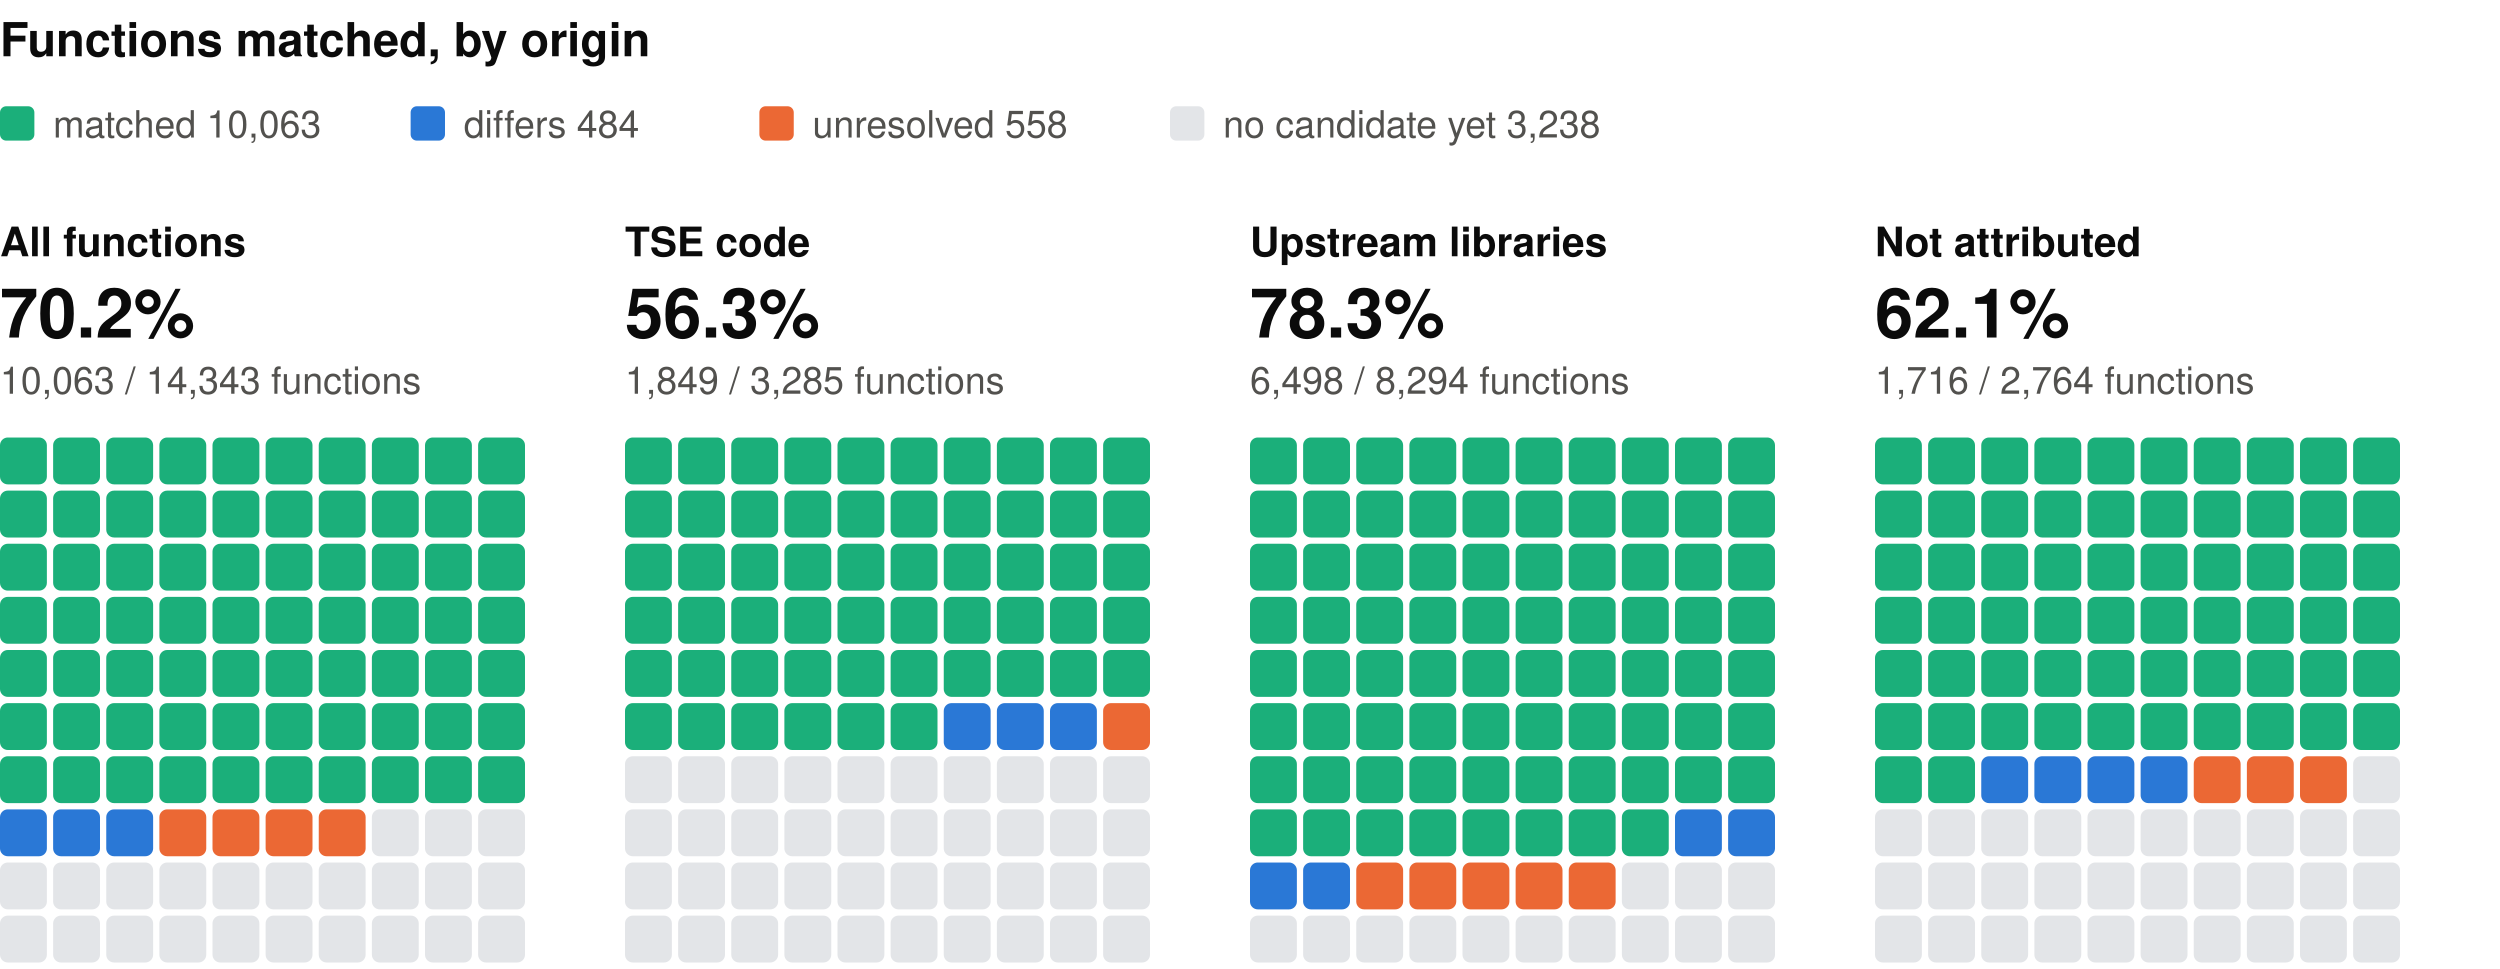
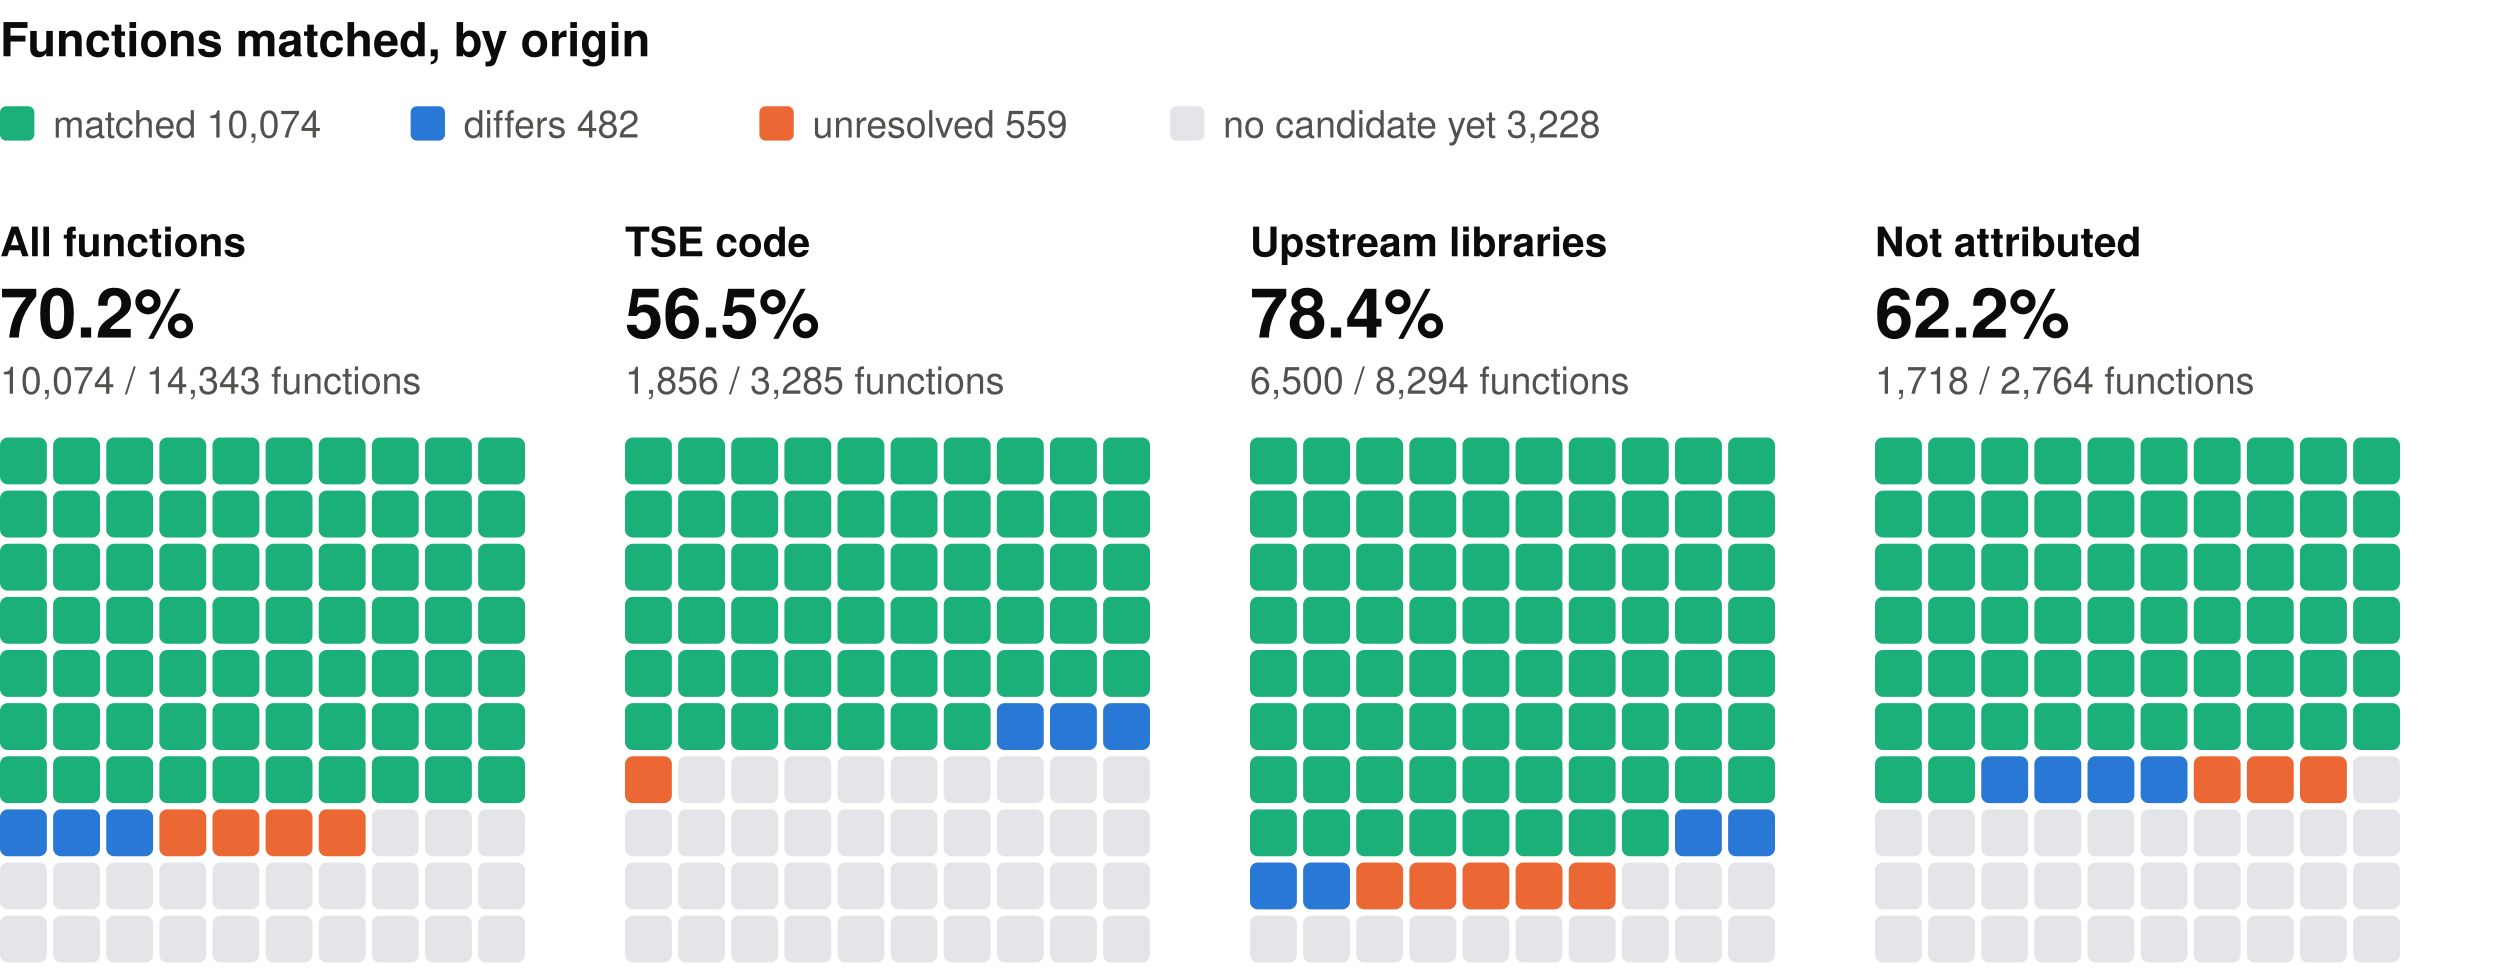
<svg xmlns="http://www.w3.org/2000/svg" width="800" height="310" viewBox="0 0 800 310" role="img" aria-label="Functions matched, by origin: one square per percent, coloured by verdict" font-family="system-ui, -apple-system, 'Segoe UI', Helvetica, Arial, sans-serif">
  <text x="0" y="18" font-size="15" fill="#0b0b0b" font-weight="600">Functions matched, by origin</text>
  <rect x="0" y="34" width="11" height="11" rx="2" fill="#1baf7a" />
-   <text x="17" y="44" font-size="12" fill="#52514e">matched 10,063</text>
+   <text x="17" y="44" font-size="12" fill="#52514e">matched 10,074</text>
  <rect x="131.4" y="34" width="11" height="11" rx="2" fill="#2a78d6" />
-   <text x="148.4" y="44" font-size="12" fill="#52514e">differs 484</text>
+   <text x="148.4" y="44" font-size="12" fill="#52514e">differs 482</text>
  <rect x="243" y="34" width="11" height="11" rx="2" fill="#eb6834" />
-   <text x="260" y="44" font-size="12" fill="#52514e">unresolved 558</text>
+   <text x="260" y="44" font-size="12" fill="#52514e">unresolved 559</text>
  <rect x="374.4" y="34" width="11" height="11" rx="2" fill="#e3e5e8" />
-   <text x="391.4" y="44" font-size="12" fill="#52514e">no candidate yet 3,238</text>
+   <text x="391.4" y="44" font-size="12" fill="#52514e">no candidate yet 3,228</text>
  <text x="0" y="82" font-size="13" fill="#0b0b0b" font-weight="600">All functions</text>
  <text x="0" y="108" font-size="22" fill="#0b0b0b" font-weight="600">70.2%</text>
-   <text x="0" y="126" font-size="12" fill="#52514e">10,063 / 14,343 functions</text>
+   <text x="0" y="126" font-size="12" fill="#52514e">10,074 / 14,343 functions</text>
  <rect x="0" y="140" width="15" height="15" rx="2.5" fill="#1baf7a" />
  <rect x="17" y="140" width="15" height="15" rx="2.5" fill="#1baf7a" />
  <rect x="34" y="140" width="15" height="15" rx="2.5" fill="#1baf7a" />
  <rect x="51" y="140" width="15" height="15" rx="2.5" fill="#1baf7a" />
  <rect x="68" y="140" width="15" height="15" rx="2.5" fill="#1baf7a" />
  <rect x="85" y="140" width="15" height="15" rx="2.5" fill="#1baf7a" />
  <rect x="102" y="140" width="15" height="15" rx="2.5" fill="#1baf7a" />
  <rect x="119" y="140" width="15" height="15" rx="2.5" fill="#1baf7a" />
  <rect x="136" y="140" width="15" height="15" rx="2.5" fill="#1baf7a" />
  <rect x="153" y="140" width="15" height="15" rx="2.5" fill="#1baf7a" />
  <rect x="0" y="157" width="15" height="15" rx="2.5" fill="#1baf7a" />
  <rect x="17" y="157" width="15" height="15" rx="2.5" fill="#1baf7a" />
  <rect x="34" y="157" width="15" height="15" rx="2.5" fill="#1baf7a" />
  <rect x="51" y="157" width="15" height="15" rx="2.5" fill="#1baf7a" />
  <rect x="68" y="157" width="15" height="15" rx="2.5" fill="#1baf7a" />
  <rect x="85" y="157" width="15" height="15" rx="2.5" fill="#1baf7a" />
  <rect x="102" y="157" width="15" height="15" rx="2.5" fill="#1baf7a" />
  <rect x="119" y="157" width="15" height="15" rx="2.5" fill="#1baf7a" />
  <rect x="136" y="157" width="15" height="15" rx="2.5" fill="#1baf7a" />
  <rect x="153" y="157" width="15" height="15" rx="2.5" fill="#1baf7a" />
  <rect x="0" y="174" width="15" height="15" rx="2.5" fill="#1baf7a" />
  <rect x="17" y="174" width="15" height="15" rx="2.5" fill="#1baf7a" />
  <rect x="34" y="174" width="15" height="15" rx="2.5" fill="#1baf7a" />
  <rect x="51" y="174" width="15" height="15" rx="2.5" fill="#1baf7a" />
  <rect x="68" y="174" width="15" height="15" rx="2.5" fill="#1baf7a" />
  <rect x="85" y="174" width="15" height="15" rx="2.5" fill="#1baf7a" />
  <rect x="102" y="174" width="15" height="15" rx="2.5" fill="#1baf7a" />
  <rect x="119" y="174" width="15" height="15" rx="2.5" fill="#1baf7a" />
  <rect x="136" y="174" width="15" height="15" rx="2.5" fill="#1baf7a" />
  <rect x="153" y="174" width="15" height="15" rx="2.5" fill="#1baf7a" />
  <rect x="0" y="191" width="15" height="15" rx="2.5" fill="#1baf7a" />
  <rect x="17" y="191" width="15" height="15" rx="2.5" fill="#1baf7a" />
  <rect x="34" y="191" width="15" height="15" rx="2.5" fill="#1baf7a" />
  <rect x="51" y="191" width="15" height="15" rx="2.5" fill="#1baf7a" />
  <rect x="68" y="191" width="15" height="15" rx="2.5" fill="#1baf7a" />
  <rect x="85" y="191" width="15" height="15" rx="2.5" fill="#1baf7a" />
  <rect x="102" y="191" width="15" height="15" rx="2.5" fill="#1baf7a" />
  <rect x="119" y="191" width="15" height="15" rx="2.5" fill="#1baf7a" />
  <rect x="136" y="191" width="15" height="15" rx="2.5" fill="#1baf7a" />
  <rect x="153" y="191" width="15" height="15" rx="2.5" fill="#1baf7a" />
  <rect x="0" y="208" width="15" height="15" rx="2.5" fill="#1baf7a" />
  <rect x="17" y="208" width="15" height="15" rx="2.5" fill="#1baf7a" />
  <rect x="34" y="208" width="15" height="15" rx="2.5" fill="#1baf7a" />
  <rect x="51" y="208" width="15" height="15" rx="2.5" fill="#1baf7a" />
  <rect x="68" y="208" width="15" height="15" rx="2.5" fill="#1baf7a" />
  <rect x="85" y="208" width="15" height="15" rx="2.5" fill="#1baf7a" />
  <rect x="102" y="208" width="15" height="15" rx="2.5" fill="#1baf7a" />
  <rect x="119" y="208" width="15" height="15" rx="2.5" fill="#1baf7a" />
  <rect x="136" y="208" width="15" height="15" rx="2.5" fill="#1baf7a" />
  <rect x="153" y="208" width="15" height="15" rx="2.5" fill="#1baf7a" />
  <rect x="0" y="225" width="15" height="15" rx="2.5" fill="#1baf7a" />
  <rect x="17" y="225" width="15" height="15" rx="2.5" fill="#1baf7a" />
  <rect x="34" y="225" width="15" height="15" rx="2.5" fill="#1baf7a" />
  <rect x="51" y="225" width="15" height="15" rx="2.5" fill="#1baf7a" />
  <rect x="68" y="225" width="15" height="15" rx="2.5" fill="#1baf7a" />
  <rect x="85" y="225" width="15" height="15" rx="2.5" fill="#1baf7a" />
  <rect x="102" y="225" width="15" height="15" rx="2.5" fill="#1baf7a" />
  <rect x="119" y="225" width="15" height="15" rx="2.5" fill="#1baf7a" />
  <rect x="136" y="225" width="15" height="15" rx="2.5" fill="#1baf7a" />
  <rect x="153" y="225" width="15" height="15" rx="2.5" fill="#1baf7a" />
  <rect x="0" y="242" width="15" height="15" rx="2.5" fill="#1baf7a" />
  <rect x="17" y="242" width="15" height="15" rx="2.5" fill="#1baf7a" />
  <rect x="34" y="242" width="15" height="15" rx="2.5" fill="#1baf7a" />
  <rect x="51" y="242" width="15" height="15" rx="2.5" fill="#1baf7a" />
  <rect x="68" y="242" width="15" height="15" rx="2.5" fill="#1baf7a" />
  <rect x="85" y="242" width="15" height="15" rx="2.5" fill="#1baf7a" />
  <rect x="102" y="242" width="15" height="15" rx="2.5" fill="#1baf7a" />
  <rect x="119" y="242" width="15" height="15" rx="2.5" fill="#1baf7a" />
  <rect x="136" y="242" width="15" height="15" rx="2.5" fill="#1baf7a" />
  <rect x="153" y="242" width="15" height="15" rx="2.5" fill="#1baf7a" />
  <rect x="0" y="259" width="15" height="15" rx="2.5" fill="#2a78d6" />
  <rect x="17" y="259" width="15" height="15" rx="2.5" fill="#2a78d6" />
  <rect x="34" y="259" width="15" height="15" rx="2.5" fill="#2a78d6" />
  <rect x="51" y="259" width="15" height="15" rx="2.5" fill="#eb6834" />
  <rect x="68" y="259" width="15" height="15" rx="2.5" fill="#eb6834" />
  <rect x="85" y="259" width="15" height="15" rx="2.5" fill="#eb6834" />
  <rect x="102" y="259" width="15" height="15" rx="2.5" fill="#eb6834" />
  <rect x="119" y="259" width="15" height="15" rx="2.5" fill="#e3e5e8" />
  <rect x="136" y="259" width="15" height="15" rx="2.5" fill="#e3e5e8" />
  <rect x="153" y="259" width="15" height="15" rx="2.5" fill="#e3e5e8" />
  <rect x="0" y="276" width="15" height="15" rx="2.5" fill="#e3e5e8" />
  <rect x="17" y="276" width="15" height="15" rx="2.5" fill="#e3e5e8" />
  <rect x="34" y="276" width="15" height="15" rx="2.5" fill="#e3e5e8" />
  <rect x="51" y="276" width="15" height="15" rx="2.5" fill="#e3e5e8" />
  <rect x="68" y="276" width="15" height="15" rx="2.5" fill="#e3e5e8" />
  <rect x="85" y="276" width="15" height="15" rx="2.5" fill="#e3e5e8" />
  <rect x="102" y="276" width="15" height="15" rx="2.5" fill="#e3e5e8" />
  <rect x="119" y="276" width="15" height="15" rx="2.5" fill="#e3e5e8" />
  <rect x="136" y="276" width="15" height="15" rx="2.5" fill="#e3e5e8" />
  <rect x="153" y="276" width="15" height="15" rx="2.5" fill="#e3e5e8" />
  <rect x="0" y="293" width="15" height="15" rx="2.5" fill="#e3e5e8" />
  <rect x="17" y="293" width="15" height="15" rx="2.5" fill="#e3e5e8" />
  <rect x="34" y="293" width="15" height="15" rx="2.5" fill="#e3e5e8" />
  <rect x="51" y="293" width="15" height="15" rx="2.5" fill="#e3e5e8" />
  <rect x="68" y="293" width="15" height="15" rx="2.5" fill="#e3e5e8" />
  <rect x="85" y="293" width="15" height="15" rx="2.5" fill="#e3e5e8" />
  <rect x="102" y="293" width="15" height="15" rx="2.5" fill="#e3e5e8" />
  <rect x="119" y="293" width="15" height="15" rx="2.5" fill="#e3e5e8" />
  <rect x="136" y="293" width="15" height="15" rx="2.5" fill="#e3e5e8" />
  <rect x="153" y="293" width="15" height="15" rx="2.5" fill="#e3e5e8" />
  <text x="200" y="82" font-size="13" fill="#0b0b0b" font-weight="600">TSE code</text>
-   <text x="200" y="108" font-size="22" fill="#0b0b0b" font-weight="600">56.3%</text>
-   <text x="200" y="126" font-size="12" fill="#52514e">1,849 / 3,285 functions</text>
+   <text x="200" y="108" font-size="22" fill="#0b0b0b" font-weight="600">56.5%</text>
+   <text x="200" y="126" font-size="12" fill="#52514e">1,856 / 3,285 functions</text>
  <rect x="200" y="140" width="15" height="15" rx="2.5" fill="#1baf7a" />
  <rect x="217" y="140" width="15" height="15" rx="2.5" fill="#1baf7a" />
  <rect x="234" y="140" width="15" height="15" rx="2.5" fill="#1baf7a" />
  <rect x="251" y="140" width="15" height="15" rx="2.5" fill="#1baf7a" />
  <rect x="268" y="140" width="15" height="15" rx="2.5" fill="#1baf7a" />
  <rect x="285" y="140" width="15" height="15" rx="2.5" fill="#1baf7a" />
  <rect x="302" y="140" width="15" height="15" rx="2.5" fill="#1baf7a" />
  <rect x="319" y="140" width="15" height="15" rx="2.5" fill="#1baf7a" />
  <rect x="336" y="140" width="15" height="15" rx="2.5" fill="#1baf7a" />
  <rect x="353" y="140" width="15" height="15" rx="2.5" fill="#1baf7a" />
  <rect x="200" y="157" width="15" height="15" rx="2.5" fill="#1baf7a" />
  <rect x="217" y="157" width="15" height="15" rx="2.5" fill="#1baf7a" />
  <rect x="234" y="157" width="15" height="15" rx="2.5" fill="#1baf7a" />
  <rect x="251" y="157" width="15" height="15" rx="2.5" fill="#1baf7a" />
  <rect x="268" y="157" width="15" height="15" rx="2.5" fill="#1baf7a" />
  <rect x="285" y="157" width="15" height="15" rx="2.5" fill="#1baf7a" />
  <rect x="302" y="157" width="15" height="15" rx="2.5" fill="#1baf7a" />
  <rect x="319" y="157" width="15" height="15" rx="2.5" fill="#1baf7a" />
  <rect x="336" y="157" width="15" height="15" rx="2.5" fill="#1baf7a" />
  <rect x="353" y="157" width="15" height="15" rx="2.5" fill="#1baf7a" />
  <rect x="200" y="174" width="15" height="15" rx="2.5" fill="#1baf7a" />
  <rect x="217" y="174" width="15" height="15" rx="2.5" fill="#1baf7a" />
  <rect x="234" y="174" width="15" height="15" rx="2.5" fill="#1baf7a" />
  <rect x="251" y="174" width="15" height="15" rx="2.5" fill="#1baf7a" />
  <rect x="268" y="174" width="15" height="15" rx="2.5" fill="#1baf7a" />
  <rect x="285" y="174" width="15" height="15" rx="2.5" fill="#1baf7a" />
  <rect x="302" y="174" width="15" height="15" rx="2.5" fill="#1baf7a" />
  <rect x="319" y="174" width="15" height="15" rx="2.5" fill="#1baf7a" />
  <rect x="336" y="174" width="15" height="15" rx="2.5" fill="#1baf7a" />
  <rect x="353" y="174" width="15" height="15" rx="2.5" fill="#1baf7a" />
  <rect x="200" y="191" width="15" height="15" rx="2.5" fill="#1baf7a" />
  <rect x="217" y="191" width="15" height="15" rx="2.5" fill="#1baf7a" />
  <rect x="234" y="191" width="15" height="15" rx="2.5" fill="#1baf7a" />
  <rect x="251" y="191" width="15" height="15" rx="2.5" fill="#1baf7a" />
  <rect x="268" y="191" width="15" height="15" rx="2.5" fill="#1baf7a" />
  <rect x="285" y="191" width="15" height="15" rx="2.5" fill="#1baf7a" />
  <rect x="302" y="191" width="15" height="15" rx="2.5" fill="#1baf7a" />
  <rect x="319" y="191" width="15" height="15" rx="2.5" fill="#1baf7a" />
  <rect x="336" y="191" width="15" height="15" rx="2.5" fill="#1baf7a" />
  <rect x="353" y="191" width="15" height="15" rx="2.5" fill="#1baf7a" />
  <rect x="200" y="208" width="15" height="15" rx="2.5" fill="#1baf7a" />
  <rect x="217" y="208" width="15" height="15" rx="2.5" fill="#1baf7a" />
  <rect x="234" y="208" width="15" height="15" rx="2.5" fill="#1baf7a" />
  <rect x="251" y="208" width="15" height="15" rx="2.5" fill="#1baf7a" />
  <rect x="268" y="208" width="15" height="15" rx="2.5" fill="#1baf7a" />
  <rect x="285" y="208" width="15" height="15" rx="2.5" fill="#1baf7a" />
  <rect x="302" y="208" width="15" height="15" rx="2.5" fill="#1baf7a" />
  <rect x="319" y="208" width="15" height="15" rx="2.5" fill="#1baf7a" />
  <rect x="336" y="208" width="15" height="15" rx="2.5" fill="#1baf7a" />
  <rect x="353" y="208" width="15" height="15" rx="2.5" fill="#1baf7a" />
  <rect x="200" y="225" width="15" height="15" rx="2.5" fill="#1baf7a" />
  <rect x="217" y="225" width="15" height="15" rx="2.5" fill="#1baf7a" />
  <rect x="234" y="225" width="15" height="15" rx="2.5" fill="#1baf7a" />
  <rect x="251" y="225" width="15" height="15" rx="2.5" fill="#1baf7a" />
  <rect x="268" y="225" width="15" height="15" rx="2.5" fill="#1baf7a" />
  <rect x="285" y="225" width="15" height="15" rx="2.5" fill="#1baf7a" />
-   <rect x="302" y="225" width="15" height="15" rx="2.5" fill="#2a78d6" />
+   <rect x="302" y="225" width="15" height="15" rx="2.5" fill="#1baf7a" />
  <rect x="319" y="225" width="15" height="15" rx="2.5" fill="#2a78d6" />
  <rect x="336" y="225" width="15" height="15" rx="2.5" fill="#2a78d6" />
-   <rect x="353" y="225" width="15" height="15" rx="2.5" fill="#eb6834" />
-   <rect x="200" y="242" width="15" height="15" rx="2.5" fill="#e3e5e8" />
+   <rect x="353" y="225" width="15" height="15" rx="2.5" fill="#2a78d6" />
+   <rect x="200" y="242" width="15" height="15" rx="2.5" fill="#eb6834" />
  <rect x="217" y="242" width="15" height="15" rx="2.5" fill="#e3e5e8" />
  <rect x="234" y="242" width="15" height="15" rx="2.5" fill="#e3e5e8" />
  <rect x="251" y="242" width="15" height="15" rx="2.5" fill="#e3e5e8" />
  <rect x="268" y="242" width="15" height="15" rx="2.5" fill="#e3e5e8" />
  <rect x="285" y="242" width="15" height="15" rx="2.5" fill="#e3e5e8" />
  <rect x="302" y="242" width="15" height="15" rx="2.5" fill="#e3e5e8" />
  <rect x="319" y="242" width="15" height="15" rx="2.5" fill="#e3e5e8" />
  <rect x="336" y="242" width="15" height="15" rx="2.5" fill="#e3e5e8" />
  <rect x="353" y="242" width="15" height="15" rx="2.5" fill="#e3e5e8" />
  <rect x="200" y="259" width="15" height="15" rx="2.5" fill="#e3e5e8" />
  <rect x="217" y="259" width="15" height="15" rx="2.5" fill="#e3e5e8" />
  <rect x="234" y="259" width="15" height="15" rx="2.5" fill="#e3e5e8" />
  <rect x="251" y="259" width="15" height="15" rx="2.5" fill="#e3e5e8" />
  <rect x="268" y="259" width="15" height="15" rx="2.5" fill="#e3e5e8" />
  <rect x="285" y="259" width="15" height="15" rx="2.5" fill="#e3e5e8" />
  <rect x="302" y="259" width="15" height="15" rx="2.5" fill="#e3e5e8" />
  <rect x="319" y="259" width="15" height="15" rx="2.5" fill="#e3e5e8" />
  <rect x="336" y="259" width="15" height="15" rx="2.5" fill="#e3e5e8" />
  <rect x="353" y="259" width="15" height="15" rx="2.5" fill="#e3e5e8" />
  <rect x="200" y="276" width="15" height="15" rx="2.5" fill="#e3e5e8" />
  <rect x="217" y="276" width="15" height="15" rx="2.5" fill="#e3e5e8" />
  <rect x="234" y="276" width="15" height="15" rx="2.5" fill="#e3e5e8" />
  <rect x="251" y="276" width="15" height="15" rx="2.5" fill="#e3e5e8" />
  <rect x="268" y="276" width="15" height="15" rx="2.5" fill="#e3e5e8" />
  <rect x="285" y="276" width="15" height="15" rx="2.5" fill="#e3e5e8" />
  <rect x="302" y="276" width="15" height="15" rx="2.5" fill="#e3e5e8" />
  <rect x="319" y="276" width="15" height="15" rx="2.5" fill="#e3e5e8" />
  <rect x="336" y="276" width="15" height="15" rx="2.5" fill="#e3e5e8" />
  <rect x="353" y="276" width="15" height="15" rx="2.5" fill="#e3e5e8" />
  <rect x="200" y="293" width="15" height="15" rx="2.5" fill="#e3e5e8" />
  <rect x="217" y="293" width="15" height="15" rx="2.5" fill="#e3e5e8" />
  <rect x="234" y="293" width="15" height="15" rx="2.5" fill="#e3e5e8" />
  <rect x="251" y="293" width="15" height="15" rx="2.5" fill="#e3e5e8" />
  <rect x="268" y="293" width="15" height="15" rx="2.5" fill="#e3e5e8" />
  <rect x="285" y="293" width="15" height="15" rx="2.5" fill="#e3e5e8" />
  <rect x="302" y="293" width="15" height="15" rx="2.5" fill="#e3e5e8" />
  <rect x="319" y="293" width="15" height="15" rx="2.5" fill="#e3e5e8" />
  <rect x="336" y="293" width="15" height="15" rx="2.5" fill="#e3e5e8" />
  <rect x="353" y="293" width="15" height="15" rx="2.5" fill="#e3e5e8" />
  <text x="400" y="82" font-size="13" fill="#0b0b0b" font-weight="600">Upstream libraries</text>
-   <text x="400" y="108" font-size="22" fill="#0b0b0b" font-weight="600">78.3%</text>
-   <text x="400" y="126" font-size="12" fill="#52514e">6,498 / 8,294 functions</text>
+   <text x="400" y="108" font-size="22" fill="#0b0b0b" font-weight="600">78.4%</text>
+   <text x="400" y="126" font-size="12" fill="#52514e">6,500 / 8,294 functions</text>
  <rect x="400" y="140" width="15" height="15" rx="2.5" fill="#1baf7a" />
  <rect x="417" y="140" width="15" height="15" rx="2.5" fill="#1baf7a" />
  <rect x="434" y="140" width="15" height="15" rx="2.5" fill="#1baf7a" />
  <rect x="451" y="140" width="15" height="15" rx="2.5" fill="#1baf7a" />
  <rect x="468" y="140" width="15" height="15" rx="2.5" fill="#1baf7a" />
  <rect x="485" y="140" width="15" height="15" rx="2.5" fill="#1baf7a" />
  <rect x="502" y="140" width="15" height="15" rx="2.5" fill="#1baf7a" />
  <rect x="519" y="140" width="15" height="15" rx="2.5" fill="#1baf7a" />
  <rect x="536" y="140" width="15" height="15" rx="2.5" fill="#1baf7a" />
  <rect x="553" y="140" width="15" height="15" rx="2.5" fill="#1baf7a" />
  <rect x="400" y="157" width="15" height="15" rx="2.5" fill="#1baf7a" />
  <rect x="417" y="157" width="15" height="15" rx="2.5" fill="#1baf7a" />
  <rect x="434" y="157" width="15" height="15" rx="2.5" fill="#1baf7a" />
  <rect x="451" y="157" width="15" height="15" rx="2.5" fill="#1baf7a" />
  <rect x="468" y="157" width="15" height="15" rx="2.5" fill="#1baf7a" />
  <rect x="485" y="157" width="15" height="15" rx="2.5" fill="#1baf7a" />
  <rect x="502" y="157" width="15" height="15" rx="2.5" fill="#1baf7a" />
  <rect x="519" y="157" width="15" height="15" rx="2.5" fill="#1baf7a" />
  <rect x="536" y="157" width="15" height="15" rx="2.5" fill="#1baf7a" />
  <rect x="553" y="157" width="15" height="15" rx="2.5" fill="#1baf7a" />
  <rect x="400" y="174" width="15" height="15" rx="2.5" fill="#1baf7a" />
  <rect x="417" y="174" width="15" height="15" rx="2.5" fill="#1baf7a" />
  <rect x="434" y="174" width="15" height="15" rx="2.5" fill="#1baf7a" />
  <rect x="451" y="174" width="15" height="15" rx="2.5" fill="#1baf7a" />
  <rect x="468" y="174" width="15" height="15" rx="2.5" fill="#1baf7a" />
  <rect x="485" y="174" width="15" height="15" rx="2.5" fill="#1baf7a" />
  <rect x="502" y="174" width="15" height="15" rx="2.5" fill="#1baf7a" />
  <rect x="519" y="174" width="15" height="15" rx="2.5" fill="#1baf7a" />
  <rect x="536" y="174" width="15" height="15" rx="2.5" fill="#1baf7a" />
  <rect x="553" y="174" width="15" height="15" rx="2.5" fill="#1baf7a" />
  <rect x="400" y="191" width="15" height="15" rx="2.5" fill="#1baf7a" />
  <rect x="417" y="191" width="15" height="15" rx="2.5" fill="#1baf7a" />
  <rect x="434" y="191" width="15" height="15" rx="2.5" fill="#1baf7a" />
  <rect x="451" y="191" width="15" height="15" rx="2.5" fill="#1baf7a" />
  <rect x="468" y="191" width="15" height="15" rx="2.5" fill="#1baf7a" />
  <rect x="485" y="191" width="15" height="15" rx="2.5" fill="#1baf7a" />
  <rect x="502" y="191" width="15" height="15" rx="2.5" fill="#1baf7a" />
  <rect x="519" y="191" width="15" height="15" rx="2.5" fill="#1baf7a" />
  <rect x="536" y="191" width="15" height="15" rx="2.5" fill="#1baf7a" />
  <rect x="553" y="191" width="15" height="15" rx="2.5" fill="#1baf7a" />
  <rect x="400" y="208" width="15" height="15" rx="2.5" fill="#1baf7a" />
  <rect x="417" y="208" width="15" height="15" rx="2.5" fill="#1baf7a" />
  <rect x="434" y="208" width="15" height="15" rx="2.5" fill="#1baf7a" />
  <rect x="451" y="208" width="15" height="15" rx="2.5" fill="#1baf7a" />
  <rect x="468" y="208" width="15" height="15" rx="2.5" fill="#1baf7a" />
  <rect x="485" y="208" width="15" height="15" rx="2.5" fill="#1baf7a" />
  <rect x="502" y="208" width="15" height="15" rx="2.5" fill="#1baf7a" />
  <rect x="519" y="208" width="15" height="15" rx="2.5" fill="#1baf7a" />
  <rect x="536" y="208" width="15" height="15" rx="2.5" fill="#1baf7a" />
  <rect x="553" y="208" width="15" height="15" rx="2.5" fill="#1baf7a" />
  <rect x="400" y="225" width="15" height="15" rx="2.5" fill="#1baf7a" />
  <rect x="417" y="225" width="15" height="15" rx="2.5" fill="#1baf7a" />
  <rect x="434" y="225" width="15" height="15" rx="2.5" fill="#1baf7a" />
  <rect x="451" y="225" width="15" height="15" rx="2.5" fill="#1baf7a" />
  <rect x="468" y="225" width="15" height="15" rx="2.5" fill="#1baf7a" />
  <rect x="485" y="225" width="15" height="15" rx="2.5" fill="#1baf7a" />
  <rect x="502" y="225" width="15" height="15" rx="2.5" fill="#1baf7a" />
  <rect x="519" y="225" width="15" height="15" rx="2.5" fill="#1baf7a" />
  <rect x="536" y="225" width="15" height="15" rx="2.5" fill="#1baf7a" />
  <rect x="553" y="225" width="15" height="15" rx="2.5" fill="#1baf7a" />
  <rect x="400" y="242" width="15" height="15" rx="2.5" fill="#1baf7a" />
  <rect x="417" y="242" width="15" height="15" rx="2.5" fill="#1baf7a" />
  <rect x="434" y="242" width="15" height="15" rx="2.5" fill="#1baf7a" />
  <rect x="451" y="242" width="15" height="15" rx="2.5" fill="#1baf7a" />
  <rect x="468" y="242" width="15" height="15" rx="2.5" fill="#1baf7a" />
  <rect x="485" y="242" width="15" height="15" rx="2.5" fill="#1baf7a" />
  <rect x="502" y="242" width="15" height="15" rx="2.5" fill="#1baf7a" />
  <rect x="519" y="242" width="15" height="15" rx="2.5" fill="#1baf7a" />
  <rect x="536" y="242" width="15" height="15" rx="2.5" fill="#1baf7a" />
  <rect x="553" y="242" width="15" height="15" rx="2.5" fill="#1baf7a" />
  <rect x="400" y="259" width="15" height="15" rx="2.5" fill="#1baf7a" />
  <rect x="417" y="259" width="15" height="15" rx="2.5" fill="#1baf7a" />
  <rect x="434" y="259" width="15" height="15" rx="2.5" fill="#1baf7a" />
  <rect x="451" y="259" width="15" height="15" rx="2.5" fill="#1baf7a" />
  <rect x="468" y="259" width="15" height="15" rx="2.5" fill="#1baf7a" />
  <rect x="485" y="259" width="15" height="15" rx="2.5" fill="#1baf7a" />
  <rect x="502" y="259" width="15" height="15" rx="2.5" fill="#1baf7a" />
  <rect x="519" y="259" width="15" height="15" rx="2.5" fill="#1baf7a" />
  <rect x="536" y="259" width="15" height="15" rx="2.5" fill="#2a78d6" />
  <rect x="553" y="259" width="15" height="15" rx="2.5" fill="#2a78d6" />
  <rect x="400" y="276" width="15" height="15" rx="2.5" fill="#2a78d6" />
  <rect x="417" y="276" width="15" height="15" rx="2.5" fill="#2a78d6" />
  <rect x="434" y="276" width="15" height="15" rx="2.5" fill="#eb6834" />
  <rect x="451" y="276" width="15" height="15" rx="2.5" fill="#eb6834" />
  <rect x="468" y="276" width="15" height="15" rx="2.5" fill="#eb6834" />
  <rect x="485" y="276" width="15" height="15" rx="2.5" fill="#eb6834" />
  <rect x="502" y="276" width="15" height="15" rx="2.5" fill="#eb6834" />
  <rect x="519" y="276" width="15" height="15" rx="2.5" fill="#e3e5e8" />
  <rect x="536" y="276" width="15" height="15" rx="2.5" fill="#e3e5e8" />
  <rect x="553" y="276" width="15" height="15" rx="2.5" fill="#e3e5e8" />
  <rect x="400" y="293" width="15" height="15" rx="2.5" fill="#e3e5e8" />
  <rect x="417" y="293" width="15" height="15" rx="2.5" fill="#e3e5e8" />
  <rect x="434" y="293" width="15" height="15" rx="2.5" fill="#e3e5e8" />
  <rect x="451" y="293" width="15" height="15" rx="2.5" fill="#e3e5e8" />
  <rect x="468" y="293" width="15" height="15" rx="2.5" fill="#e3e5e8" />
  <rect x="485" y="293" width="15" height="15" rx="2.5" fill="#e3e5e8" />
  <rect x="502" y="293" width="15" height="15" rx="2.5" fill="#e3e5e8" />
  <rect x="519" y="293" width="15" height="15" rx="2.5" fill="#e3e5e8" />
  <rect x="536" y="293" width="15" height="15" rx="2.5" fill="#e3e5e8" />
  <rect x="553" y="293" width="15" height="15" rx="2.5" fill="#e3e5e8" />
  <text x="600" y="82" font-size="13" fill="#0b0b0b" font-weight="600">Not attributed</text>
-   <text x="600" y="108" font-size="22" fill="#0b0b0b" font-weight="600">62.1%</text>
-   <text x="600" y="126" font-size="12" fill="#52514e">1,716 / 2,764 functions</text>
+   <text x="600" y="108" font-size="22" fill="#0b0b0b" font-weight="600">62.2%</text>
+   <text x="600" y="126" font-size="12" fill="#52514e">1,718 / 2,764 functions</text>
  <rect x="600" y="140" width="15" height="15" rx="2.5" fill="#1baf7a" />
  <rect x="617" y="140" width="15" height="15" rx="2.5" fill="#1baf7a" />
  <rect x="634" y="140" width="15" height="15" rx="2.5" fill="#1baf7a" />
  <rect x="651" y="140" width="15" height="15" rx="2.5" fill="#1baf7a" />
  <rect x="668" y="140" width="15" height="15" rx="2.5" fill="#1baf7a" />
  <rect x="685" y="140" width="15" height="15" rx="2.5" fill="#1baf7a" />
  <rect x="702" y="140" width="15" height="15" rx="2.5" fill="#1baf7a" />
  <rect x="719" y="140" width="15" height="15" rx="2.5" fill="#1baf7a" />
  <rect x="736" y="140" width="15" height="15" rx="2.5" fill="#1baf7a" />
  <rect x="753" y="140" width="15" height="15" rx="2.5" fill="#1baf7a" />
  <rect x="600" y="157" width="15" height="15" rx="2.5" fill="#1baf7a" />
  <rect x="617" y="157" width="15" height="15" rx="2.5" fill="#1baf7a" />
  <rect x="634" y="157" width="15" height="15" rx="2.5" fill="#1baf7a" />
  <rect x="651" y="157" width="15" height="15" rx="2.5" fill="#1baf7a" />
  <rect x="668" y="157" width="15" height="15" rx="2.5" fill="#1baf7a" />
  <rect x="685" y="157" width="15" height="15" rx="2.5" fill="#1baf7a" />
  <rect x="702" y="157" width="15" height="15" rx="2.5" fill="#1baf7a" />
  <rect x="719" y="157" width="15" height="15" rx="2.5" fill="#1baf7a" />
  <rect x="736" y="157" width="15" height="15" rx="2.5" fill="#1baf7a" />
  <rect x="753" y="157" width="15" height="15" rx="2.5" fill="#1baf7a" />
  <rect x="600" y="174" width="15" height="15" rx="2.5" fill="#1baf7a" />
  <rect x="617" y="174" width="15" height="15" rx="2.5" fill="#1baf7a" />
  <rect x="634" y="174" width="15" height="15" rx="2.5" fill="#1baf7a" />
  <rect x="651" y="174" width="15" height="15" rx="2.5" fill="#1baf7a" />
  <rect x="668" y="174" width="15" height="15" rx="2.5" fill="#1baf7a" />
  <rect x="685" y="174" width="15" height="15" rx="2.5" fill="#1baf7a" />
  <rect x="702" y="174" width="15" height="15" rx="2.5" fill="#1baf7a" />
  <rect x="719" y="174" width="15" height="15" rx="2.5" fill="#1baf7a" />
  <rect x="736" y="174" width="15" height="15" rx="2.5" fill="#1baf7a" />
  <rect x="753" y="174" width="15" height="15" rx="2.5" fill="#1baf7a" />
  <rect x="600" y="191" width="15" height="15" rx="2.5" fill="#1baf7a" />
  <rect x="617" y="191" width="15" height="15" rx="2.5" fill="#1baf7a" />
  <rect x="634" y="191" width="15" height="15" rx="2.5" fill="#1baf7a" />
  <rect x="651" y="191" width="15" height="15" rx="2.5" fill="#1baf7a" />
  <rect x="668" y="191" width="15" height="15" rx="2.5" fill="#1baf7a" />
  <rect x="685" y="191" width="15" height="15" rx="2.5" fill="#1baf7a" />
  <rect x="702" y="191" width="15" height="15" rx="2.5" fill="#1baf7a" />
  <rect x="719" y="191" width="15" height="15" rx="2.5" fill="#1baf7a" />
  <rect x="736" y="191" width="15" height="15" rx="2.5" fill="#1baf7a" />
  <rect x="753" y="191" width="15" height="15" rx="2.5" fill="#1baf7a" />
  <rect x="600" y="208" width="15" height="15" rx="2.5" fill="#1baf7a" />
  <rect x="617" y="208" width="15" height="15" rx="2.5" fill="#1baf7a" />
  <rect x="634" y="208" width="15" height="15" rx="2.5" fill="#1baf7a" />
  <rect x="651" y="208" width="15" height="15" rx="2.5" fill="#1baf7a" />
  <rect x="668" y="208" width="15" height="15" rx="2.5" fill="#1baf7a" />
  <rect x="685" y="208" width="15" height="15" rx="2.5" fill="#1baf7a" />
  <rect x="702" y="208" width="15" height="15" rx="2.5" fill="#1baf7a" />
  <rect x="719" y="208" width="15" height="15" rx="2.5" fill="#1baf7a" />
  <rect x="736" y="208" width="15" height="15" rx="2.5" fill="#1baf7a" />
  <rect x="753" y="208" width="15" height="15" rx="2.5" fill="#1baf7a" />
  <rect x="600" y="225" width="15" height="15" rx="2.5" fill="#1baf7a" />
  <rect x="617" y="225" width="15" height="15" rx="2.5" fill="#1baf7a" />
  <rect x="634" y="225" width="15" height="15" rx="2.5" fill="#1baf7a" />
  <rect x="651" y="225" width="15" height="15" rx="2.5" fill="#1baf7a" />
  <rect x="668" y="225" width="15" height="15" rx="2.5" fill="#1baf7a" />
  <rect x="685" y="225" width="15" height="15" rx="2.5" fill="#1baf7a" />
  <rect x="702" y="225" width="15" height="15" rx="2.5" fill="#1baf7a" />
  <rect x="719" y="225" width="15" height="15" rx="2.5" fill="#1baf7a" />
  <rect x="736" y="225" width="15" height="15" rx="2.5" fill="#1baf7a" />
  <rect x="753" y="225" width="15" height="15" rx="2.5" fill="#1baf7a" />
  <rect x="600" y="242" width="15" height="15" rx="2.5" fill="#1baf7a" />
  <rect x="617" y="242" width="15" height="15" rx="2.5" fill="#1baf7a" />
  <rect x="634" y="242" width="15" height="15" rx="2.5" fill="#2a78d6" />
  <rect x="651" y="242" width="15" height="15" rx="2.5" fill="#2a78d6" />
  <rect x="668" y="242" width="15" height="15" rx="2.5" fill="#2a78d6" />
  <rect x="685" y="242" width="15" height="15" rx="2.5" fill="#2a78d6" />
  <rect x="702" y="242" width="15" height="15" rx="2.5" fill="#eb6834" />
  <rect x="719" y="242" width="15" height="15" rx="2.5" fill="#eb6834" />
  <rect x="736" y="242" width="15" height="15" rx="2.5" fill="#eb6834" />
  <rect x="753" y="242" width="15" height="15" rx="2.5" fill="#e3e5e8" />
  <rect x="600" y="259" width="15" height="15" rx="2.5" fill="#e3e5e8" />
  <rect x="617" y="259" width="15" height="15" rx="2.5" fill="#e3e5e8" />
  <rect x="634" y="259" width="15" height="15" rx="2.5" fill="#e3e5e8" />
  <rect x="651" y="259" width="15" height="15" rx="2.5" fill="#e3e5e8" />
  <rect x="668" y="259" width="15" height="15" rx="2.5" fill="#e3e5e8" />
  <rect x="685" y="259" width="15" height="15" rx="2.5" fill="#e3e5e8" />
  <rect x="702" y="259" width="15" height="15" rx="2.5" fill="#e3e5e8" />
  <rect x="719" y="259" width="15" height="15" rx="2.5" fill="#e3e5e8" />
  <rect x="736" y="259" width="15" height="15" rx="2.5" fill="#e3e5e8" />
  <rect x="753" y="259" width="15" height="15" rx="2.5" fill="#e3e5e8" />
  <rect x="600" y="276" width="15" height="15" rx="2.5" fill="#e3e5e8" />
  <rect x="617" y="276" width="15" height="15" rx="2.5" fill="#e3e5e8" />
  <rect x="634" y="276" width="15" height="15" rx="2.5" fill="#e3e5e8" />
  <rect x="651" y="276" width="15" height="15" rx="2.5" fill="#e3e5e8" />
  <rect x="668" y="276" width="15" height="15" rx="2.5" fill="#e3e5e8" />
  <rect x="685" y="276" width="15" height="15" rx="2.5" fill="#e3e5e8" />
  <rect x="702" y="276" width="15" height="15" rx="2.5" fill="#e3e5e8" />
  <rect x="719" y="276" width="15" height="15" rx="2.5" fill="#e3e5e8" />
  <rect x="736" y="276" width="15" height="15" rx="2.5" fill="#e3e5e8" />
  <rect x="753" y="276" width="15" height="15" rx="2.5" fill="#e3e5e8" />
  <rect x="600" y="293" width="15" height="15" rx="2.5" fill="#e3e5e8" />
  <rect x="617" y="293" width="15" height="15" rx="2.5" fill="#e3e5e8" />
  <rect x="634" y="293" width="15" height="15" rx="2.5" fill="#e3e5e8" />
  <rect x="651" y="293" width="15" height="15" rx="2.5" fill="#e3e5e8" />
  <rect x="668" y="293" width="15" height="15" rx="2.5" fill="#e3e5e8" />
  <rect x="685" y="293" width="15" height="15" rx="2.5" fill="#e3e5e8" />
  <rect x="702" y="293" width="15" height="15" rx="2.5" fill="#e3e5e8" />
  <rect x="719" y="293" width="15" height="15" rx="2.5" fill="#e3e5e8" />
  <rect x="736" y="293" width="15" height="15" rx="2.5" fill="#e3e5e8" />
  <rect x="753" y="293" width="15" height="15" rx="2.5" fill="#e3e5e8" />
</svg>
